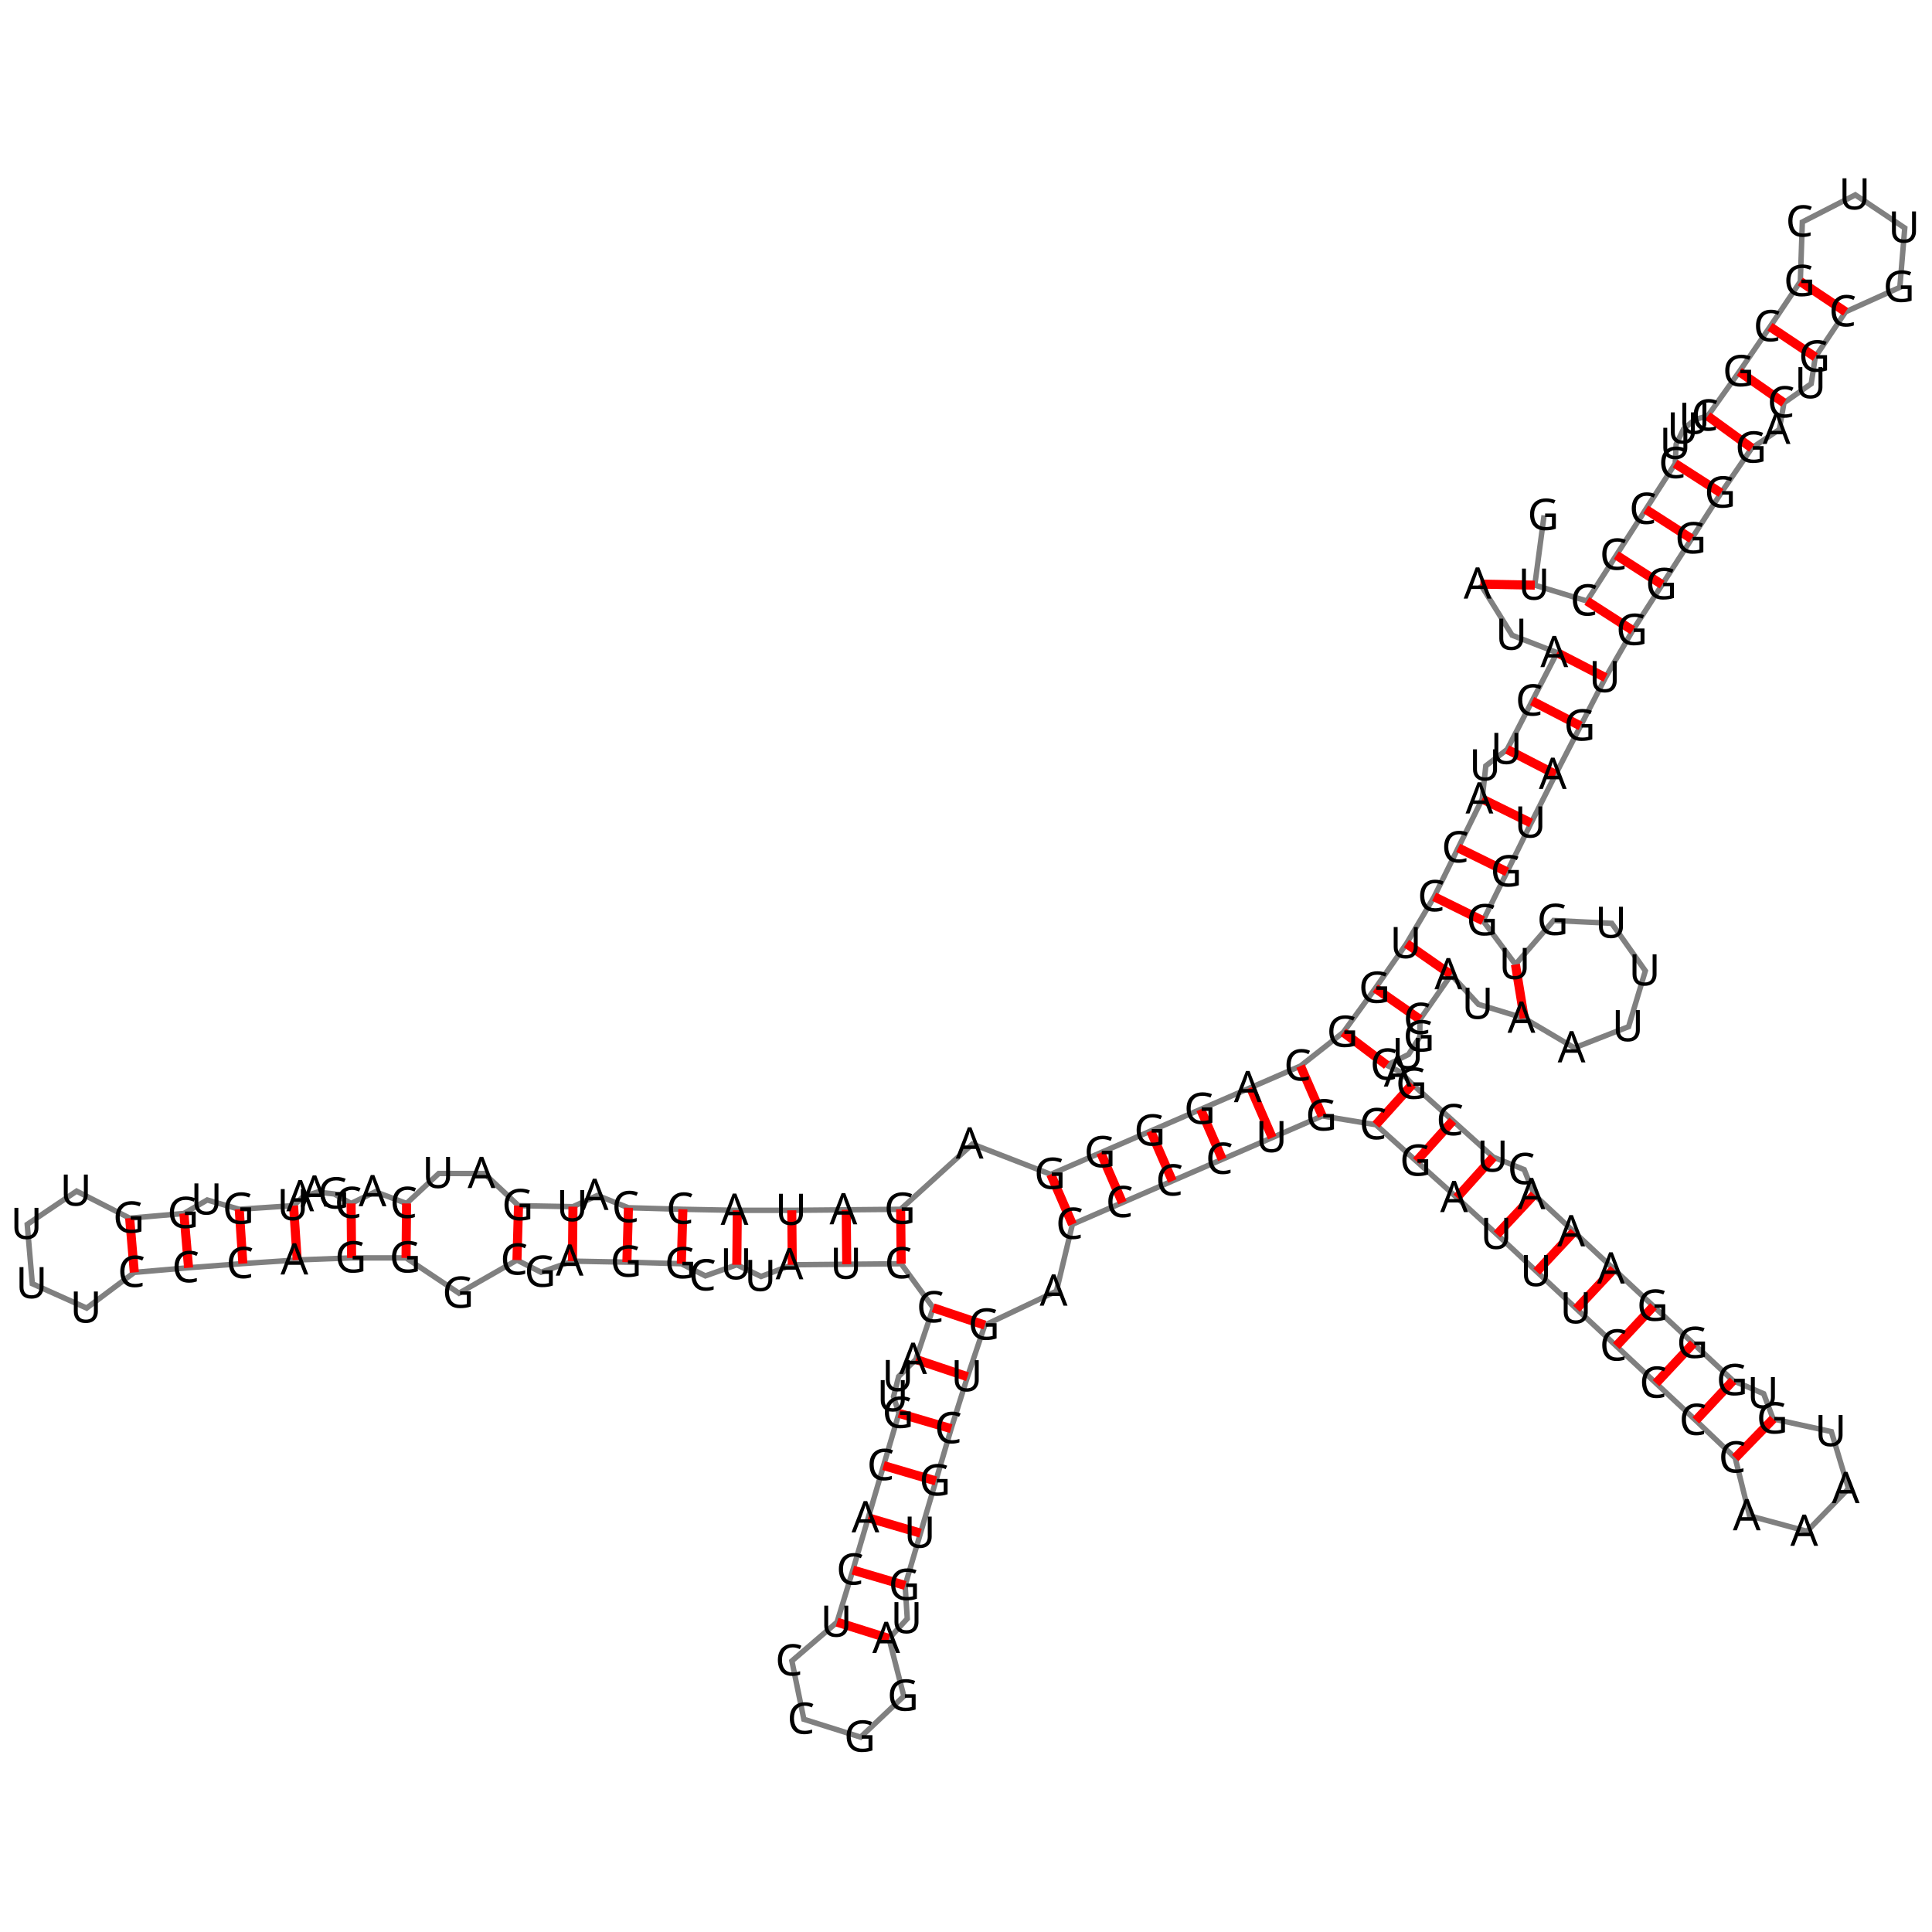
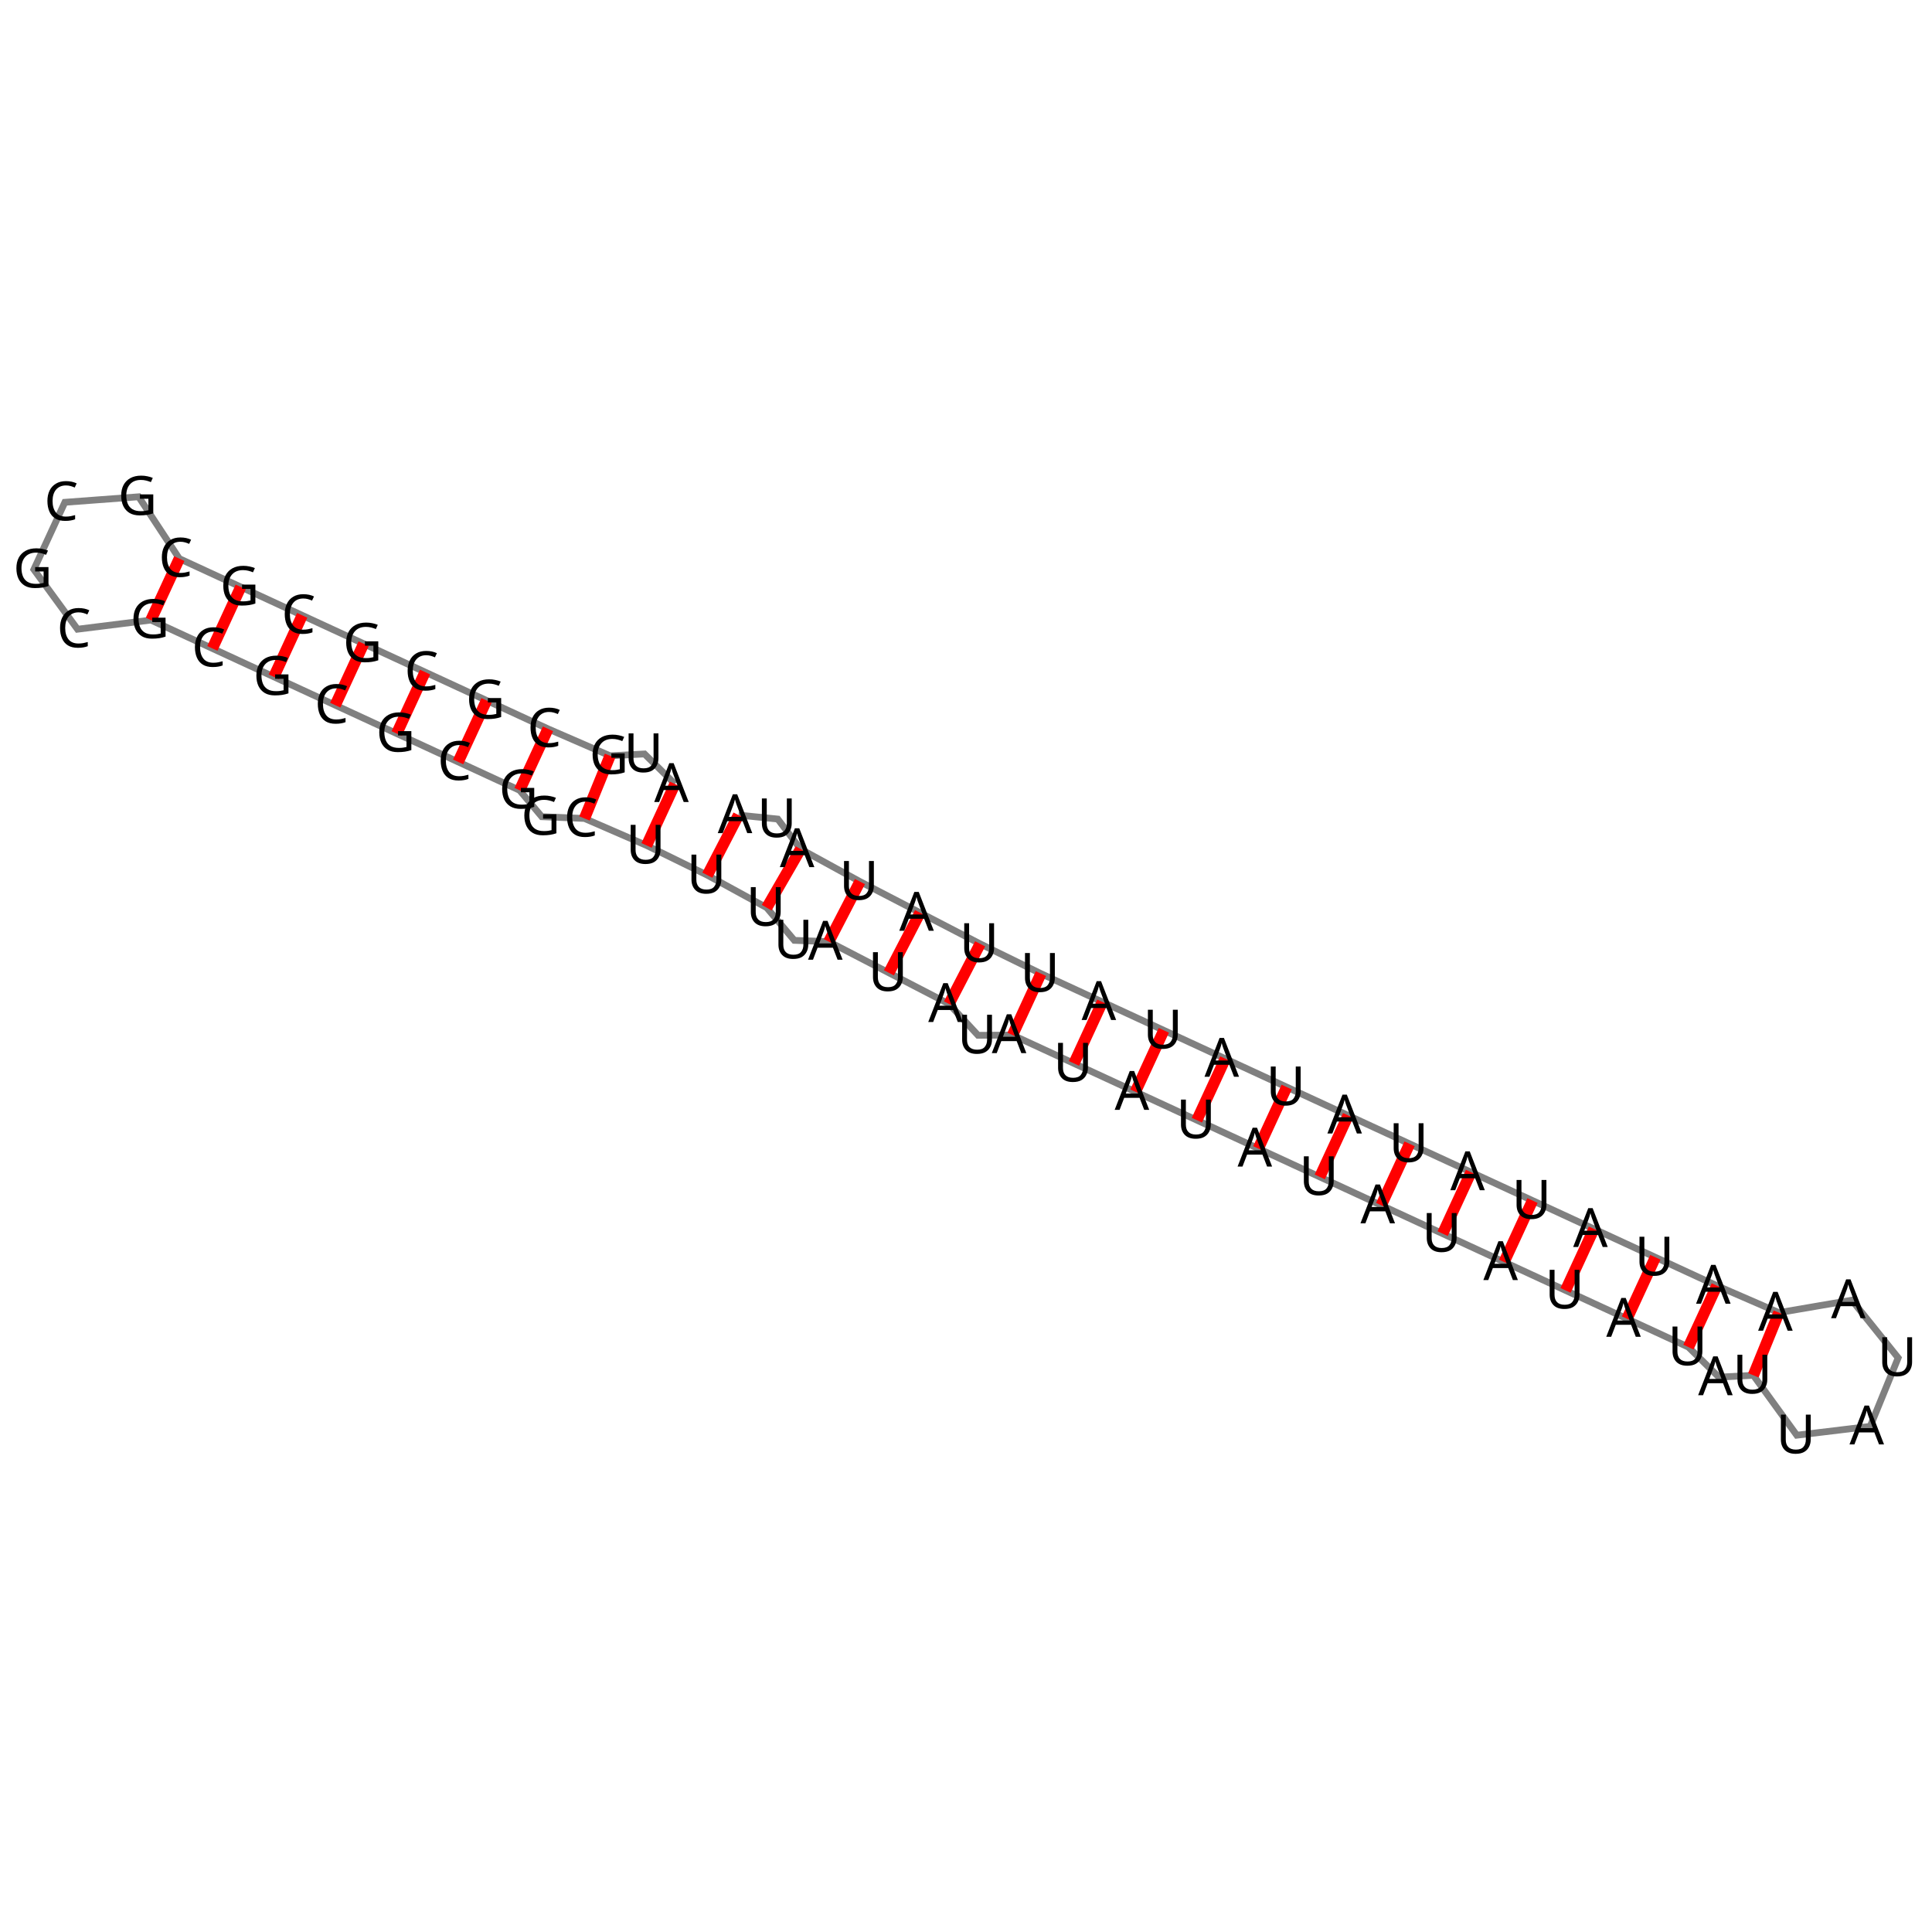
<svg xmlns="http://www.w3.org/2000/svg" height="452" width="452">
  <style type="text/css">
    
      .nucleotide {
        font-family: SansSerif;
      }
      .backbone {
        stroke: grey;
        fill:   none;
        stroke-width: 1.5;
      }
      .basepairs {
        stroke: red;
        fill:   none;
        stroke-width: 2.5;
      }
    
  </style>
  <rect style="stroke: white; fill: white" height="452" x="0" y="0" width="452" />
-   <g transform="scale(0.849293,0.849293) translate(272.4592,136.5468)">
-     <polyline class="backbone" id="outline" points="       135.333,24.360       144.079,38.437       156.468,43.235       149.595,56.567       142.721,69.900       136.835,74.425       135.847,83.552       129.228,97.013       122.610,110.474       114.987,123.393       106.403,135.694       97.586,147.829       85.795,157.101       72.034,163.072       58.274,169.042       44.513,175.012       30.752,180.983       16.992,186.953       -4.583,178.605       -24.353,196.576       -39.352,196.718       -54.352,196.861       -69.352,196.861       -84.349,196.576       -99.343,196.147       -107.877,192.761       -114.626,195.856       -129.623,195.571       -139.056,186.731       -151.583,186.707       -160.460,194.966       -169.057,191.743       -175.746,194.966       -180.367,192.349       -185.057,191.848       -188.989,193.127       -191.591,195.570       -206.558,196.569       -215.374,194.009       -221.799,197.732       -236.744,199.015       -251.358,191.575       -264.959,200.736       -263.556,217.075       -248.592,223.784       -235.460,213.960       -220.515,212.677       -205.559,211.535       -190.592,210.536       -175.603,209.965       -160.603,209.965       -146.020,219.693       -130.051,210.565       -123.425,213.914       -114.769,210.856       -99.771,211.141       -84.777,211.569       -78.151,214.919       -69.495,211.860       -62.806,215.083       -54.209,211.860       -39.210,211.718       -24.210,211.575       -15.394,223.710       -20.164,237.931       -24.911,242.639       -26.320,248.203       -24.835,252.785       -29.061,267.178       -33.287,281.570       -37.513,295.963       -41.876,310.314       -54.317,320.998       -51.019,337.062       -35.375,341.981       -23.478,330.695       -27.566,314.813       -22.537,309.351       -23.121,300.189       -18.895,285.796       -14.669,271.404       -10.443,257.011       -5.943,242.702       -1.172,228.481       18.555,219.125       22.962,200.714       36.723,194.743       50.483,188.773       64.244,182.803       78.005,176.832       91.765,170.862       106.569,173.279       117.717,183.316       128.864,193.353       139.915,203.495       150.869,213.743       161.823,223.990       172.777,234.238       183.731,244.485       194.685,254.732       205.541,265.083       209.488,281.001       225.319,285.280       236.748,273.520       232.018,257.818       215.995,254.326       213.378,247.378       204.932,243.778       193.978,233.531       183.024,223.283       172.070,213.036       161.116,202.789       150.162,192.541       147.413,185.644       138.901,182.206       127.753,172.169       116.606,162.132       113.340,158.777       109.551,156.875       115.548,153.922       118.654,149.095       118.704,144.278       127.288,131.977       134.794,140.114       147.420,143.947       161.231,152.110       176.172,146.268       180.782,130.901       171.524,117.799       155.501,117.012       145.003,129.143       136.071,117.093       142.689,103.632       149.308,90.171       156.054,76.773       162.927,63.441       169.801,50.108       177.301,37.118       185.410,24.499       193.520,11.880       201.629,-0.739       210.096,-13.121       217.708,-18.254       218.963,-25.572       226.475,-30.849       227.590,-38.190       235.939,-50.652       250.886,-57.398       252.248,-73.741       238.624,-82.868       224.028,-75.390       223.477,-59.000       215.128,-46.538       206.662,-34.156       197.961,-21.937       194.508,-21.036       191.331,-18.390       189.257,-14.153       189.011,-8.848       180.901,3.771       172.791,16.389       164.682,29.008       150.330,24.645       152.887,5.433     " />
+   <g transform="scale(1.055592,1.055592) translate(67.64044,137.0425)">
+     <polyline class="backbone" id="outline" points="       81.951,36.714       75.202,30.058       67.567,30.466       53.809,24.490       40.190,18.202       26.571,11.914       12.953,5.627       -0.666,-0.661       -14.284,-6.949       -27.903,-13.236       -36.913,-26.939       -53.266,-25.717       -60.140,-10.828       -50.464,2.412       -34.191,0.382       -20.572,6.670       -6.953,12.958       6.665,19.245       20.284,25.533       33.902,31.820       47.521,38.108       52.435,43.966       61.905,44.356       75.664,50.332       89.136,56.928       102.293,64.131       108.409,71.372       116.050,71.661       129.368,78.562       142.687,85.463       149.126,92.419       156.772,92.359       170.390,98.647       184.009,104.934       197.628,111.222       211.246,117.510       224.865,123.797       238.483,130.085       252.102,136.373       265.720,142.660       279.339,148.948       292.958,155.236       306.576,161.523       313.326,168.179       320.961,167.771       330.585,181.049       346.866,179.085       353.055,163.898       342.786,151.113       326.622,153.881       312.864,147.905       299.245,141.617       285.627,135.329       272.008,129.042       258.389,122.754       244.771,116.466       231.152,110.179       217.534,103.891       203.915,97.604       190.297,91.316       176.678,85.028       163.059,78.741       149.588,72.145       136.269,65.244       122.951,58.343       109.793,51.140       104.741,44.486       96.037,43.610     " />
    <g id="pairs">
-       <line class="basepairs" id="1,163" x1="135.333" y1="24.36" x2="150.33" y2="24.645" />
-       <line class="basepairs" id="3,137" x1="156.468" y1="43.235" x2="169.801" y2="50.108" />
-       <line class="basepairs" id="4,136" x1="149.595" y1="56.567" x2="162.927" y2="63.441" />
-       <line class="basepairs" id="5,135" x1="142.721" y1="69.9" x2="156.054" y2="76.773" />
-       <line class="basepairs" id="7,134" x1="135.847" y1="83.552" x2="149.308" y2="90.171" />
-       <line class="basepairs" id="8,133" x1="129.228" y1="97.013" x2="142.689" y2="103.632" />
-       <line class="basepairs" id="9,132" x1="122.61" y1="110.474" x2="136.071" y2="117.093" />
-       <line class="basepairs" id="10,123" x1="114.987" y1="123.393" x2="127.288" y2="131.977" />
-       <line class="basepairs" id="11,122" x1="106.403" y1="135.694" x2="118.704" y2="144.278" />
-       <line class="basepairs" id="12,119" x1="97.586" y1="147.829" x2="109.551" y2="156.875" />
-       <line class="basepairs" id="13,91" x1="85.795" y1="157.101" x2="91.765" y2="170.862" />
-       <line class="basepairs" id="14,90" x1="72.034" y1="163.072" x2="78.005" y2="176.832" />
-       <line class="basepairs" id="15,89" x1="58.274" y1="169.042" x2="64.244" y2="182.803" />
-       <line class="basepairs" id="16,88" x1="44.513" y1="175.012" x2="50.483" y2="188.773" />
-       <line class="basepairs" id="17,87" x1="30.752" y1="180.983" x2="36.723" y2="194.743" />
-       <line class="basepairs" id="18,86" x1="16.992" y1="186.953" x2="22.962" y2="200.714" />
-       <line class="basepairs" id="20,63" x1="-24.353" y1="196.576" x2="-24.21" y2="211.575" />
-       <line class="basepairs" id="21,62" x1="-39.352" y1="196.718" x2="-39.21" y2="211.718" />
-       <line class="basepairs" id="22,61" x1="-54.352" y1="196.861" x2="-54.209" y2="211.86" />
-       <line class="basepairs" id="23,59" x1="-69.352" y1="196.861" x2="-69.495" y2="211.86" />
-       <line class="basepairs" id="24,57" x1="-84.349" y1="196.576" x2="-84.777" y2="211.569" />
-       <line class="basepairs" id="25,56" x1="-99.343" y1="196.147" x2="-99.771" y2="211.141" />
-       <line class="basepairs" id="27,55" x1="-114.626" y1="195.856" x2="-114.769" y2="210.856" />
-       <line class="basepairs" id="28,53" x1="-129.623" y1="195.571" x2="-130.051" y2="210.565" />
-       <line class="basepairs" id="31,51" x1="-160.46" y1="194.966" x2="-160.603" y2="209.965" />
-       <line class="basepairs" id="33,50" x1="-175.746" y1="194.966" x2="-175.603" y2="209.965" />
-       <line class="basepairs" id="37,49" x1="-191.591" y1="195.57" x2="-190.592" y2="210.536" />
-       <line class="basepairs" id="38,48" x1="-206.558" y1="196.569" x2="-205.559" y2="211.535" />
-       <line class="basepairs" id="40,47" x1="-221.799" y1="197.732" x2="-220.515" y2="212.677" />
-       <line class="basepairs" id="41,46" x1="-236.744" y1="199.015" x2="-235.46" y2="213.96" />
-       <line class="basepairs" id="64,84" x1="-15.394" y1="223.71" x2="-1.172" y2="228.481" />
-       <line class="basepairs" id="65,83" x1="-20.164" y1="237.931" x2="-5.943" y2="242.702" />
-       <line class="basepairs" id="68,82" x1="-24.835" y1="252.785" x2="-10.443" y2="257.011" />
-       <line class="basepairs" id="69,81" x1="-29.061" y1="267.178" x2="-14.669" y2="271.404" />
-       <line class="basepairs" id="70,80" x1="-33.287" y1="281.57" x2="-18.895" y2="285.796" />
-       <line class="basepairs" id="71,79" x1="-37.513" y1="295.963" x2="-23.121" y2="300.189" />
-       <line class="basepairs" id="72,77" x1="-41.876" y1="310.314" x2="-27.566" y2="314.813" />
-       <line class="basepairs" id="92,117" x1="106.569" y1="173.279" x2="116.606" y2="162.132" />
-       <line class="basepairs" id="93,116" x1="117.717" y1="183.316" x2="127.753" y2="172.169" />
-       <line class="basepairs" id="94,115" x1="128.864" y1="193.353" x2="138.901" y2="182.206" />
-       <line class="basepairs" id="95,113" x1="139.915" y1="203.495" x2="150.162" y2="192.541" />
-       <line class="basepairs" id="96,112" x1="150.869" y1="213.743" x2="161.116" y2="202.789" />
-       <line class="basepairs" id="97,111" x1="161.823" y1="223.99" x2="172.07" y2="213.036" />
-       <line class="basepairs" id="98,110" x1="172.777" y1="234.238" x2="183.024" y2="223.283" />
-       <line class="basepairs" id="99,109" x1="183.731" y1="244.485" x2="193.978" y2="233.531" />
-       <line class="basepairs" id="100,108" x1="194.685" y1="254.732" x2="204.932" y2="243.778" />
-       <line class="basepairs" id="101,106" x1="205.541" y1="265.083" x2="215.995" y2="254.326" />
-       <line class="basepairs" id="125,131" x1="147.42" y1="143.947" x2="145.003" y2="129.143" />
-       <line class="basepairs" id="138,162" x1="177.301" y1="37.118" x2="164.682" y2="29.008" />
-       <line class="basepairs" id="139,161" x1="185.41" y1="24.499" x2="172.791" y2="16.389" />
-       <line class="basepairs" id="140,160" x1="193.52" y1="11.88" x2="180.901" y2="3.771" />
-       <line class="basepairs" id="141,159" x1="201.629" y1="-0.739" x2="189.011" y2="-8.848" />
-       <line class="basepairs" id="142,155" x1="210.096" y1="-13.121" x2="197.961" y2="-21.937" />
-       <line class="basepairs" id="144,154" x1="218.963" y1="-25.572" x2="206.662" y2="-34.156" />
-       <line class="basepairs" id="146,153" x1="227.59" y1="-38.19" x2="215.128" y2="-46.538" />
-       <line class="basepairs" id="147,152" x1="235.939" y1="-50.652" x2="223.477" y2="-59" />
+       <line class="basepairs" id="1,24" x1="81.951" y1="36.714" x2="75.664" y2="50.332" />
+       <line class="basepairs" id="3,23" x1="67.567" y1="30.466" x2="61.905" y2="44.356" />
+       <line class="basepairs" id="4,21" x1="53.809" y1="24.49" x2="47.521" y2="38.108" />
+       <line class="basepairs" id="5,20" x1="40.19" y1="18.202" x2="33.902" y2="31.82" />
+       <line class="basepairs" id="6,19" x1="26.571" y1="11.914" x2="20.284" y2="25.533" />
+       <line class="basepairs" id="7,18" x1="12.953" y1="5.627" x2="6.665" y2="19.245" />
+       <line class="basepairs" id="8,17" x1="-0.666" y1="-0.661" x2="-6.953" y2="12.958" />
+       <line class="basepairs" id="9,16" x1="-14.284" y1="-6.949" x2="-20.572" y2="6.67" />
+       <line class="basepairs" id="10,15" x1="-27.903" y1="-13.236" x2="-34.191" y2="0.382" />
+       <line class="basepairs" id="25,68" x1="89.136" y1="56.928" x2="96.037" y2="43.61" />
+       <line class="basepairs" id="26,66" x1="102.293" y1="64.131" x2="109.793" y2="51.14" />
+       <line class="basepairs" id="28,65" x1="116.05" y1="71.661" x2="122.951" y2="58.343" />
+       <line class="basepairs" id="29,64" x1="129.368" y1="78.562" x2="136.269" y2="65.244" />
+       <line class="basepairs" id="30,63" x1="142.687" y1="85.463" x2="149.588" y2="72.145" />
+       <line class="basepairs" id="32,62" x1="156.772" y1="92.359" x2="163.059" y2="78.741" />
+       <line class="basepairs" id="33,61" x1="170.39" y1="98.647" x2="176.678" y2="85.028" />
+       <line class="basepairs" id="34,60" x1="184.009" y1="104.934" x2="190.297" y2="91.316" />
+       <line class="basepairs" id="35,59" x1="197.628" y1="111.222" x2="203.915" y2="97.603" />
+       <line class="basepairs" id="36,58" x1="211.246" y1="117.51" x2="217.534" y2="103.891" />
+       <line class="basepairs" id="37,57" x1="224.865" y1="123.797" x2="231.152" y2="110.179" />
+       <line class="basepairs" id="38,56" x1="238.483" y1="130.085" x2="244.771" y2="116.466" />
+       <line class="basepairs" id="39,55" x1="252.102" y1="136.373" x2="258.389" y2="122.754" />
+       <line class="basepairs" id="40,54" x1="265.72" y1="142.66" x2="272.008" y2="129.042" />
+       <line class="basepairs" id="41,53" x1="279.339" y1="148.948" x2="285.627" y2="135.329" />
+       <line class="basepairs" id="42,52" x1="292.958" y1="155.236" x2="299.245" y2="141.617" />
+       <line class="basepairs" id="43,51" x1="306.576" y1="161.523" x2="312.864" y2="147.905" />
+       <line class="basepairs" id="45,50" x1="320.961" y1="167.771" x2="326.622" y2="153.881" />
    </g>
    <g transform="translate(-4.6, 4)" id="seq">
-       <text class="nucleotide" x="135.333" y="24.360">A</text>
-       <text class="nucleotide" x="144.079" y="38.437">U</text>
-       <text class="nucleotide" x="156.468" y="43.235">A</text>
-       <text class="nucleotide" x="149.595" y="56.567">C</text>
-       <text class="nucleotide" x="142.721" y="69.900">U</text>
-       <text class="nucleotide" x="136.835" y="74.425">U</text>
-       <text class="nucleotide" x="135.847" y="83.552">A</text>
-       <text class="nucleotide" x="129.228" y="97.013">C</text>
-       <text class="nucleotide" x="122.610" y="110.474">C</text>
-       <text class="nucleotide" x="114.987" y="123.393">U</text>
-       <text class="nucleotide" x="106.403" y="135.694">G</text>
-       <text class="nucleotide" x="97.586" y="147.829">G</text>
-       <text class="nucleotide" x="85.795" y="157.101">C</text>
-       <text class="nucleotide" x="72.034" y="163.072">A</text>
-       <text class="nucleotide" x="58.274" y="169.042">G</text>
-       <text class="nucleotide" x="44.513" y="175.012">G</text>
-       <text class="nucleotide" x="30.752" y="180.983">G</text>
-       <text class="nucleotide" x="16.992" y="186.953">G</text>
-       <text class="nucleotide" x="-4.583" y="178.605">A</text>
-       <text class="nucleotide" x="-24.353" y="196.576">G</text>
-       <text class="nucleotide" x="-39.352" y="196.718">A</text>
-       <text class="nucleotide" x="-54.352" y="196.861">U</text>
-       <text class="nucleotide" x="-69.352" y="196.861">A</text>
-       <text class="nucleotide" x="-84.349" y="196.576">C</text>
-       <text class="nucleotide" x="-99.343" y="196.147">C</text>
-       <text class="nucleotide" x="-107.877" y="192.761">A</text>
-       <text class="nucleotide" x="-114.626" y="195.856">U</text>
-       <text class="nucleotide" x="-129.623" y="195.571">G</text>
-       <text class="nucleotide" x="-139.056" y="186.731">A</text>
-       <text class="nucleotide" x="-151.583" y="186.707">U</text>
-       <text class="nucleotide" x="-160.460" y="194.966">C</text>
-       <text class="nucleotide" x="-169.057" y="191.743">A</text>
-       <text class="nucleotide" x="-175.746" y="194.966">C</text>
-       <text class="nucleotide" x="-180.367" y="192.349">G</text>
-       <text class="nucleotide" x="-185.057" y="191.848">A</text>
-       <text class="nucleotide" x="-188.989" y="193.127">A</text>
-       <text class="nucleotide" x="-191.591" y="195.570">U</text>
-       <text class="nucleotide" x="-206.558" y="196.569">G</text>
-       <text class="nucleotide" x="-215.374" y="194.009">U</text>
-       <text class="nucleotide" x="-221.799" y="197.732">G</text>
-       <text class="nucleotide" x="-236.744" y="199.015">G</text>
-       <text class="nucleotide" x="-251.358" y="191.575">U</text>
-       <text class="nucleotide" x="-264.959" y="200.736">U</text>
-       <text class="nucleotide" x="-263.556" y="217.075">U</text>
-       <text class="nucleotide" x="-248.592" y="223.784">U</text>
-       <text class="nucleotide" x="-235.460" y="213.960">C</text>
-       <text class="nucleotide" x="-220.515" y="212.677">C</text>
-       <text class="nucleotide" x="-205.559" y="211.535">C</text>
-       <text class="nucleotide" x="-190.592" y="210.536">A</text>
-       <text class="nucleotide" x="-175.603" y="209.965">G</text>
-       <text class="nucleotide" x="-160.603" y="209.965">G</text>
-       <text class="nucleotide" x="-146.020" y="219.693">G</text>
-       <text class="nucleotide" x="-130.051" y="210.565">C</text>
-       <text class="nucleotide" x="-123.425" y="213.914">G</text>
-       <text class="nucleotide" x="-114.769" y="210.856">A</text>
-       <text class="nucleotide" x="-99.771" y="211.141">G</text>
-       <text class="nucleotide" x="-84.777" y="211.569">G</text>
-       <text class="nucleotide" x="-78.151" y="214.919">C</text>
-       <text class="nucleotide" x="-69.495" y="211.860">U</text>
-       <text class="nucleotide" x="-62.806" y="215.083">U</text>
-       <text class="nucleotide" x="-54.209" y="211.860">A</text>
-       <text class="nucleotide" x="-39.210" y="211.718">U</text>
-       <text class="nucleotide" x="-24.210" y="211.575">C</text>
-       <text class="nucleotide" x="-15.394" y="223.710">C</text>
-       <text class="nucleotide" x="-20.164" y="237.931">A</text>
-       <text class="nucleotide" x="-24.911" y="242.639">U</text>
-       <text class="nucleotide" x="-26.320" y="248.203">U</text>
-       <text class="nucleotide" x="-24.835" y="252.785">G</text>
-       <text class="nucleotide" x="-29.061" y="267.178">C</text>
-       <text class="nucleotide" x="-33.287" y="281.570">A</text>
-       <text class="nucleotide" x="-37.513" y="295.963">C</text>
-       <text class="nucleotide" x="-41.876" y="310.314">U</text>
-       <text class="nucleotide" x="-54.317" y="320.998">C</text>
-       <text class="nucleotide" x="-51.019" y="337.062">C</text>
-       <text class="nucleotide" x="-35.375" y="341.981">G</text>
-       <text class="nucleotide" x="-23.478" y="330.695">G</text>
-       <text class="nucleotide" x="-27.566" y="314.813">A</text>
-       <text class="nucleotide" x="-22.537" y="309.351">U</text>
-       <text class="nucleotide" x="-23.121" y="300.189">G</text>
-       <text class="nucleotide" x="-18.895" y="285.796">U</text>
-       <text class="nucleotide" x="-14.669" y="271.404">G</text>
-       <text class="nucleotide" x="-10.443" y="257.011">C</text>
-       <text class="nucleotide" x="-5.943" y="242.702">U</text>
-       <text class="nucleotide" x="-1.172" y="228.481">G</text>
-       <text class="nucleotide" x="18.555" y="219.125">A</text>
-       <text class="nucleotide" x="22.962" y="200.714">C</text>
-       <text class="nucleotide" x="36.723" y="194.743">C</text>
-       <text class="nucleotide" x="50.483" y="188.773">C</text>
-       <text class="nucleotide" x="64.244" y="182.803">C</text>
-       <text class="nucleotide" x="78.005" y="176.832">U</text>
-       <text class="nucleotide" x="91.765" y="170.862">G</text>
-       <text class="nucleotide" x="106.569" y="173.279">C</text>
-       <text class="nucleotide" x="117.717" y="183.316">G</text>
-       <text class="nucleotide" x="128.864" y="193.353">A</text>
-       <text class="nucleotide" x="139.915" y="203.495">U</text>
-       <text class="nucleotide" x="150.869" y="213.743">U</text>
-       <text class="nucleotide" x="161.823" y="223.990">U</text>
-       <text class="nucleotide" x="172.777" y="234.238">C</text>
-       <text class="nucleotide" x="183.731" y="244.485">C</text>
-       <text class="nucleotide" x="194.685" y="254.732">C</text>
-       <text class="nucleotide" x="205.541" y="265.083">C</text>
-       <text class="nucleotide" x="209.488" y="281.001">A</text>
-       <text class="nucleotide" x="225.319" y="285.280">A</text>
-       <text class="nucleotide" x="236.748" y="273.520">A</text>
-       <text class="nucleotide" x="232.018" y="257.818">U</text>
-       <text class="nucleotide" x="215.995" y="254.326">G</text>
-       <text class="nucleotide" x="213.378" y="247.378">U</text>
-       <text class="nucleotide" x="204.932" y="243.778">G</text>
-       <text class="nucleotide" x="193.978" y="233.531">G</text>
-       <text class="nucleotide" x="183.024" y="223.283">G</text>
-       <text class="nucleotide" x="172.070" y="213.036">A</text>
-       <text class="nucleotide" x="161.116" y="202.789">A</text>
-       <text class="nucleotide" x="150.162" y="192.541">A</text>
-       <text class="nucleotide" x="147.413" y="185.644">C</text>
-       <text class="nucleotide" x="138.901" y="182.206">U</text>
-       <text class="nucleotide" x="127.753" y="172.169">C</text>
-       <text class="nucleotide" x="116.606" y="162.132">G</text>
-       <text class="nucleotide" x="113.340" y="158.777">A</text>
-       <text class="nucleotide" x="109.551" y="156.875">C</text>
-       <text class="nucleotide" x="115.548" y="153.922">U</text>
-       <text class="nucleotide" x="118.654" y="149.095">G</text>
-       <text class="nucleotide" x="118.704" y="144.278">C</text>
-       <text class="nucleotide" x="127.288" y="131.977">A</text>
-       <text class="nucleotide" x="134.794" y="140.114">U</text>
-       <text class="nucleotide" x="147.420" y="143.947">A</text>
-       <text class="nucleotide" x="161.231" y="152.110">A</text>
-       <text class="nucleotide" x="176.172" y="146.268">U</text>
-       <text class="nucleotide" x="180.782" y="130.901">U</text>
-       <text class="nucleotide" x="171.524" y="117.799">U</text>
-       <text class="nucleotide" x="155.501" y="117.012">G</text>
-       <text class="nucleotide" x="145.003" y="129.143">U</text>
-       <text class="nucleotide" x="136.071" y="117.093">G</text>
-       <text class="nucleotide" x="142.689" y="103.632">G</text>
-       <text class="nucleotide" x="149.308" y="90.171">U</text>
-       <text class="nucleotide" x="156.054" y="76.773">A</text>
-       <text class="nucleotide" x="162.927" y="63.441">G</text>
-       <text class="nucleotide" x="169.801" y="50.108">U</text>
-       <text class="nucleotide" x="177.301" y="37.118">G</text>
-       <text class="nucleotide" x="185.410" y="24.499">G</text>
-       <text class="nucleotide" x="193.520" y="11.880">G</text>
-       <text class="nucleotide" x="201.629" y="-0.739">G</text>
-       <text class="nucleotide" x="210.096" y="-13.121">G</text>
-       <text class="nucleotide" x="217.708" y="-18.254">A</text>
-       <text class="nucleotide" x="218.963" y="-25.572">C</text>
-       <text class="nucleotide" x="226.475" y="-30.849">U</text>
-       <text class="nucleotide" x="227.590" y="-38.190">G</text>
-       <text class="nucleotide" x="235.939" y="-50.652">C</text>
-       <text class="nucleotide" x="250.886" y="-57.398">G</text>
-       <text class="nucleotide" x="252.248" y="-73.741">U</text>
-       <text class="nucleotide" x="238.624" y="-82.868">U</text>
-       <text class="nucleotide" x="224.028" y="-75.390">C</text>
-       <text class="nucleotide" x="223.477" y="-59.000">G</text>
-       <text class="nucleotide" x="215.128" y="-46.538">C</text>
-       <text class="nucleotide" x="206.662" y="-34.156">G</text>
-       <text class="nucleotide" x="197.961" y="-21.937">C</text>
-       <text class="nucleotide" x="194.508" y="-21.036">U</text>
-       <text class="nucleotide" x="191.331" y="-18.390">U</text>
-       <text class="nucleotide" x="189.257" y="-14.153">U</text>
-       <text class="nucleotide" x="189.011" y="-8.848">C</text>
-       <text class="nucleotide" x="180.901" y="3.771">C</text>
-       <text class="nucleotide" x="172.791" y="16.389">C</text>
-       <text class="nucleotide" x="164.682" y="29.008">C</text>
-       <text class="nucleotide" x="150.330" y="24.645">U</text>
-       <text class="nucleotide" x="152.887" y="5.433">G</text>
+       <text class="nucleotide" x="81.951" y="36.714">A</text>
+       <text class="nucleotide" x="75.202" y="30.058">U</text>
+       <text class="nucleotide" x="67.567" y="30.466">G</text>
+       <text class="nucleotide" x="53.809" y="24.490">C</text>
+       <text class="nucleotide" x="40.190" y="18.202">G</text>
+       <text class="nucleotide" x="26.571" y="11.914">C</text>
+       <text class="nucleotide" x="12.953" y="5.627">G</text>
+       <text class="nucleotide" x="-0.666" y="-0.661">C</text>
+       <text class="nucleotide" x="-14.284" y="-6.949">G</text>
+       <text class="nucleotide" x="-27.903" y="-13.236">C</text>
+       <text class="nucleotide" x="-36.913" y="-26.939">G</text>
+       <text class="nucleotide" x="-53.266" y="-25.717">C</text>
+       <text class="nucleotide" x="-60.140" y="-10.828">G</text>
+       <text class="nucleotide" x="-50.464" y="2.412">C</text>
+       <text class="nucleotide" x="-34.191" y="0.382">G</text>
+       <text class="nucleotide" x="-20.572" y="6.670">C</text>
+       <text class="nucleotide" x="-6.953" y="12.958">G</text>
+       <text class="nucleotide" x="6.665" y="19.245">C</text>
+       <text class="nucleotide" x="20.284" y="25.533">G</text>
+       <text class="nucleotide" x="33.902" y="31.820">C</text>
+       <text class="nucleotide" x="47.521" y="38.108">G</text>
+       <text class="nucleotide" x="52.435" y="43.966">G</text>
+       <text class="nucleotide" x="61.905" y="44.356">C</text>
+       <text class="nucleotide" x="75.664" y="50.332">U</text>
+       <text class="nucleotide" x="89.136" y="56.928">U</text>
+       <text class="nucleotide" x="102.293" y="64.131">U</text>
+       <text class="nucleotide" x="108.409" y="71.372">U</text>
+       <text class="nucleotide" x="116.050" y="71.661">A</text>
+       <text class="nucleotide" x="129.368" y="78.562">U</text>
+       <text class="nucleotide" x="142.687" y="85.463">A</text>
+       <text class="nucleotide" x="149.126" y="92.419">U</text>
+       <text class="nucleotide" x="156.772" y="92.359">A</text>
+       <text class="nucleotide" x="170.390" y="98.647">U</text>
+       <text class="nucleotide" x="184.009" y="104.934">A</text>
+       <text class="nucleotide" x="197.628" y="111.222">U</text>
+       <text class="nucleotide" x="211.246" y="117.510">A</text>
+       <text class="nucleotide" x="224.865" y="123.797">U</text>
+       <text class="nucleotide" x="238.483" y="130.085">A</text>
+       <text class="nucleotide" x="252.102" y="136.373">U</text>
+       <text class="nucleotide" x="265.720" y="142.660">A</text>
+       <text class="nucleotide" x="279.339" y="148.948">U</text>
+       <text class="nucleotide" x="292.958" y="155.236">A</text>
+       <text class="nucleotide" x="306.576" y="161.523">U</text>
+       <text class="nucleotide" x="313.326" y="168.179">A</text>
+       <text class="nucleotide" x="320.961" y="167.771">U</text>
+       <text class="nucleotide" x="330.585" y="181.049">U</text>
+       <text class="nucleotide" x="346.866" y="179.085">A</text>
+       <text class="nucleotide" x="353.055" y="163.898">U</text>
+       <text class="nucleotide" x="342.786" y="151.113">A</text>
+       <text class="nucleotide" x="326.622" y="153.881">A</text>
+       <text class="nucleotide" x="312.864" y="147.905">A</text>
+       <text class="nucleotide" x="299.245" y="141.617">U</text>
+       <text class="nucleotide" x="285.627" y="135.329">A</text>
+       <text class="nucleotide" x="272.008" y="129.042">U</text>
+       <text class="nucleotide" x="258.389" y="122.754">A</text>
+       <text class="nucleotide" x="244.771" y="116.466">U</text>
+       <text class="nucleotide" x="231.152" y="110.179">A</text>
+       <text class="nucleotide" x="217.534" y="103.891">U</text>
+       <text class="nucleotide" x="203.915" y="97.604">A</text>
+       <text class="nucleotide" x="190.297" y="91.316">U</text>
+       <text class="nucleotide" x="176.678" y="85.028">A</text>
+       <text class="nucleotide" x="163.059" y="78.741">U</text>
+       <text class="nucleotide" x="149.588" y="72.145">U</text>
+       <text class="nucleotide" x="136.269" y="65.244">A</text>
+       <text class="nucleotide" x="122.951" y="58.343">U</text>
+       <text class="nucleotide" x="109.793" y="51.140">A</text>
+       <text class="nucleotide" x="104.741" y="44.486">U</text>
+       <text class="nucleotide" x="96.037" y="43.610">A</text>
    </g>
  </g>
</svg>
